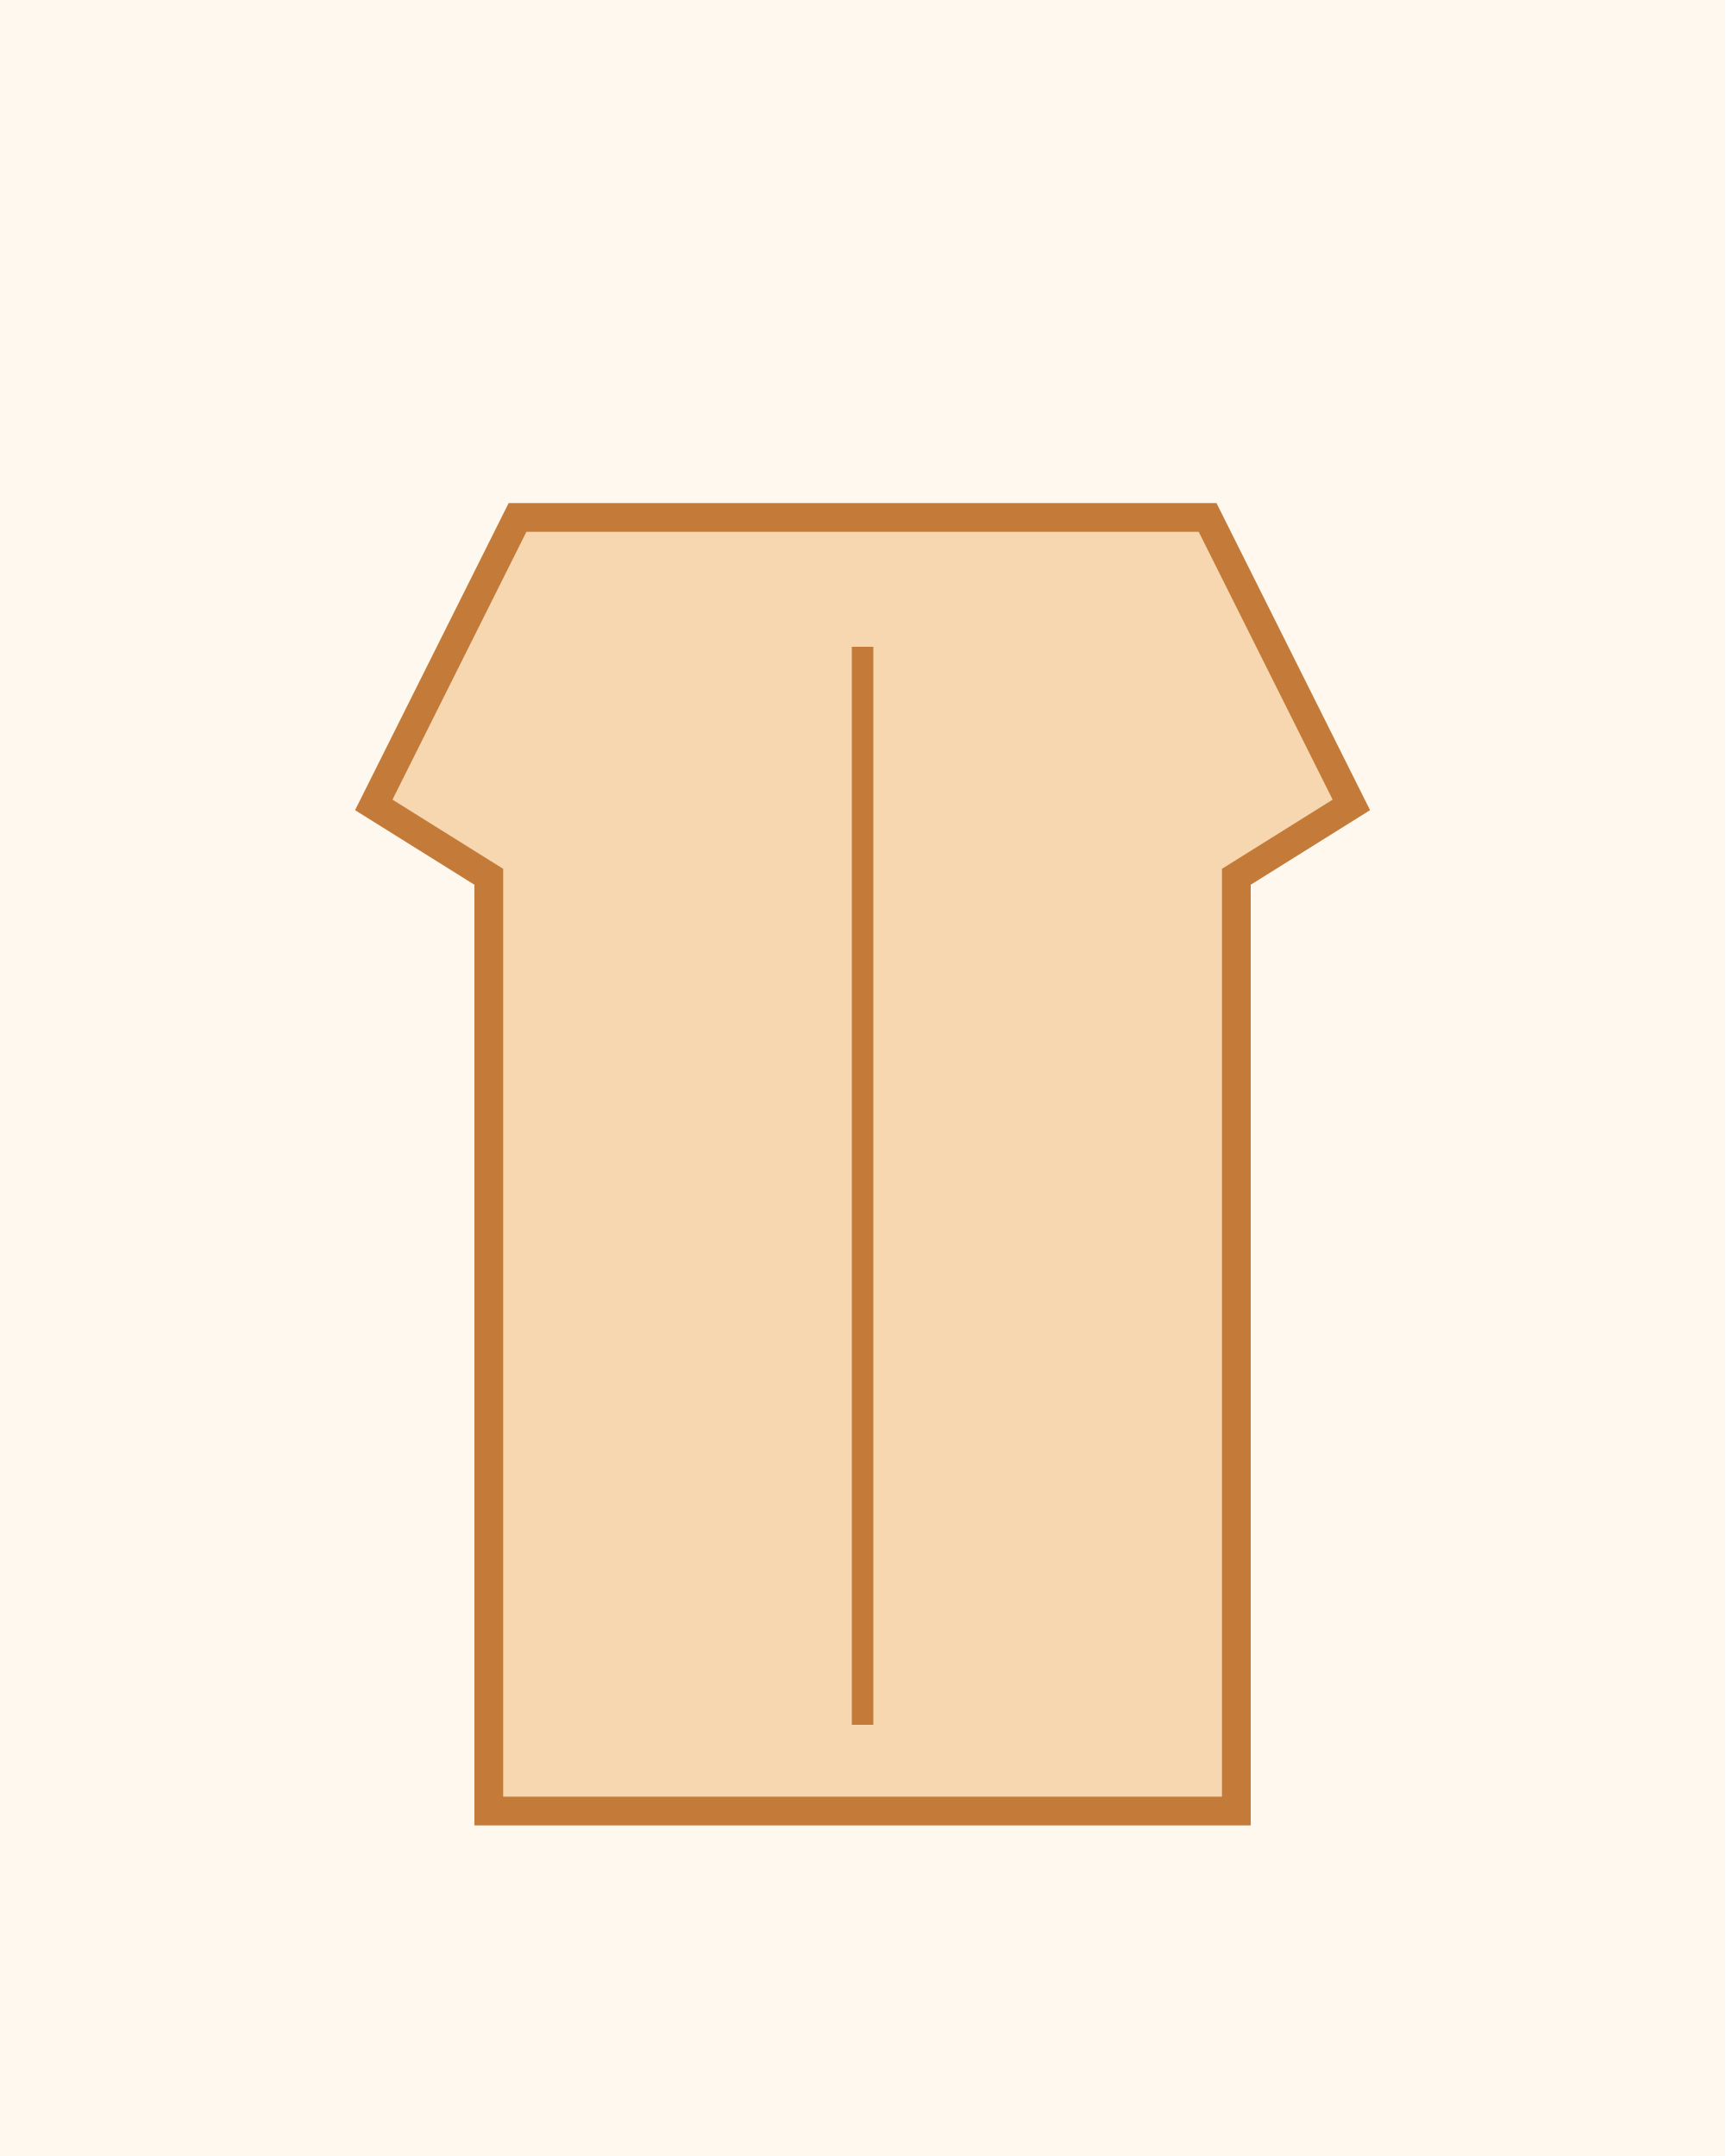
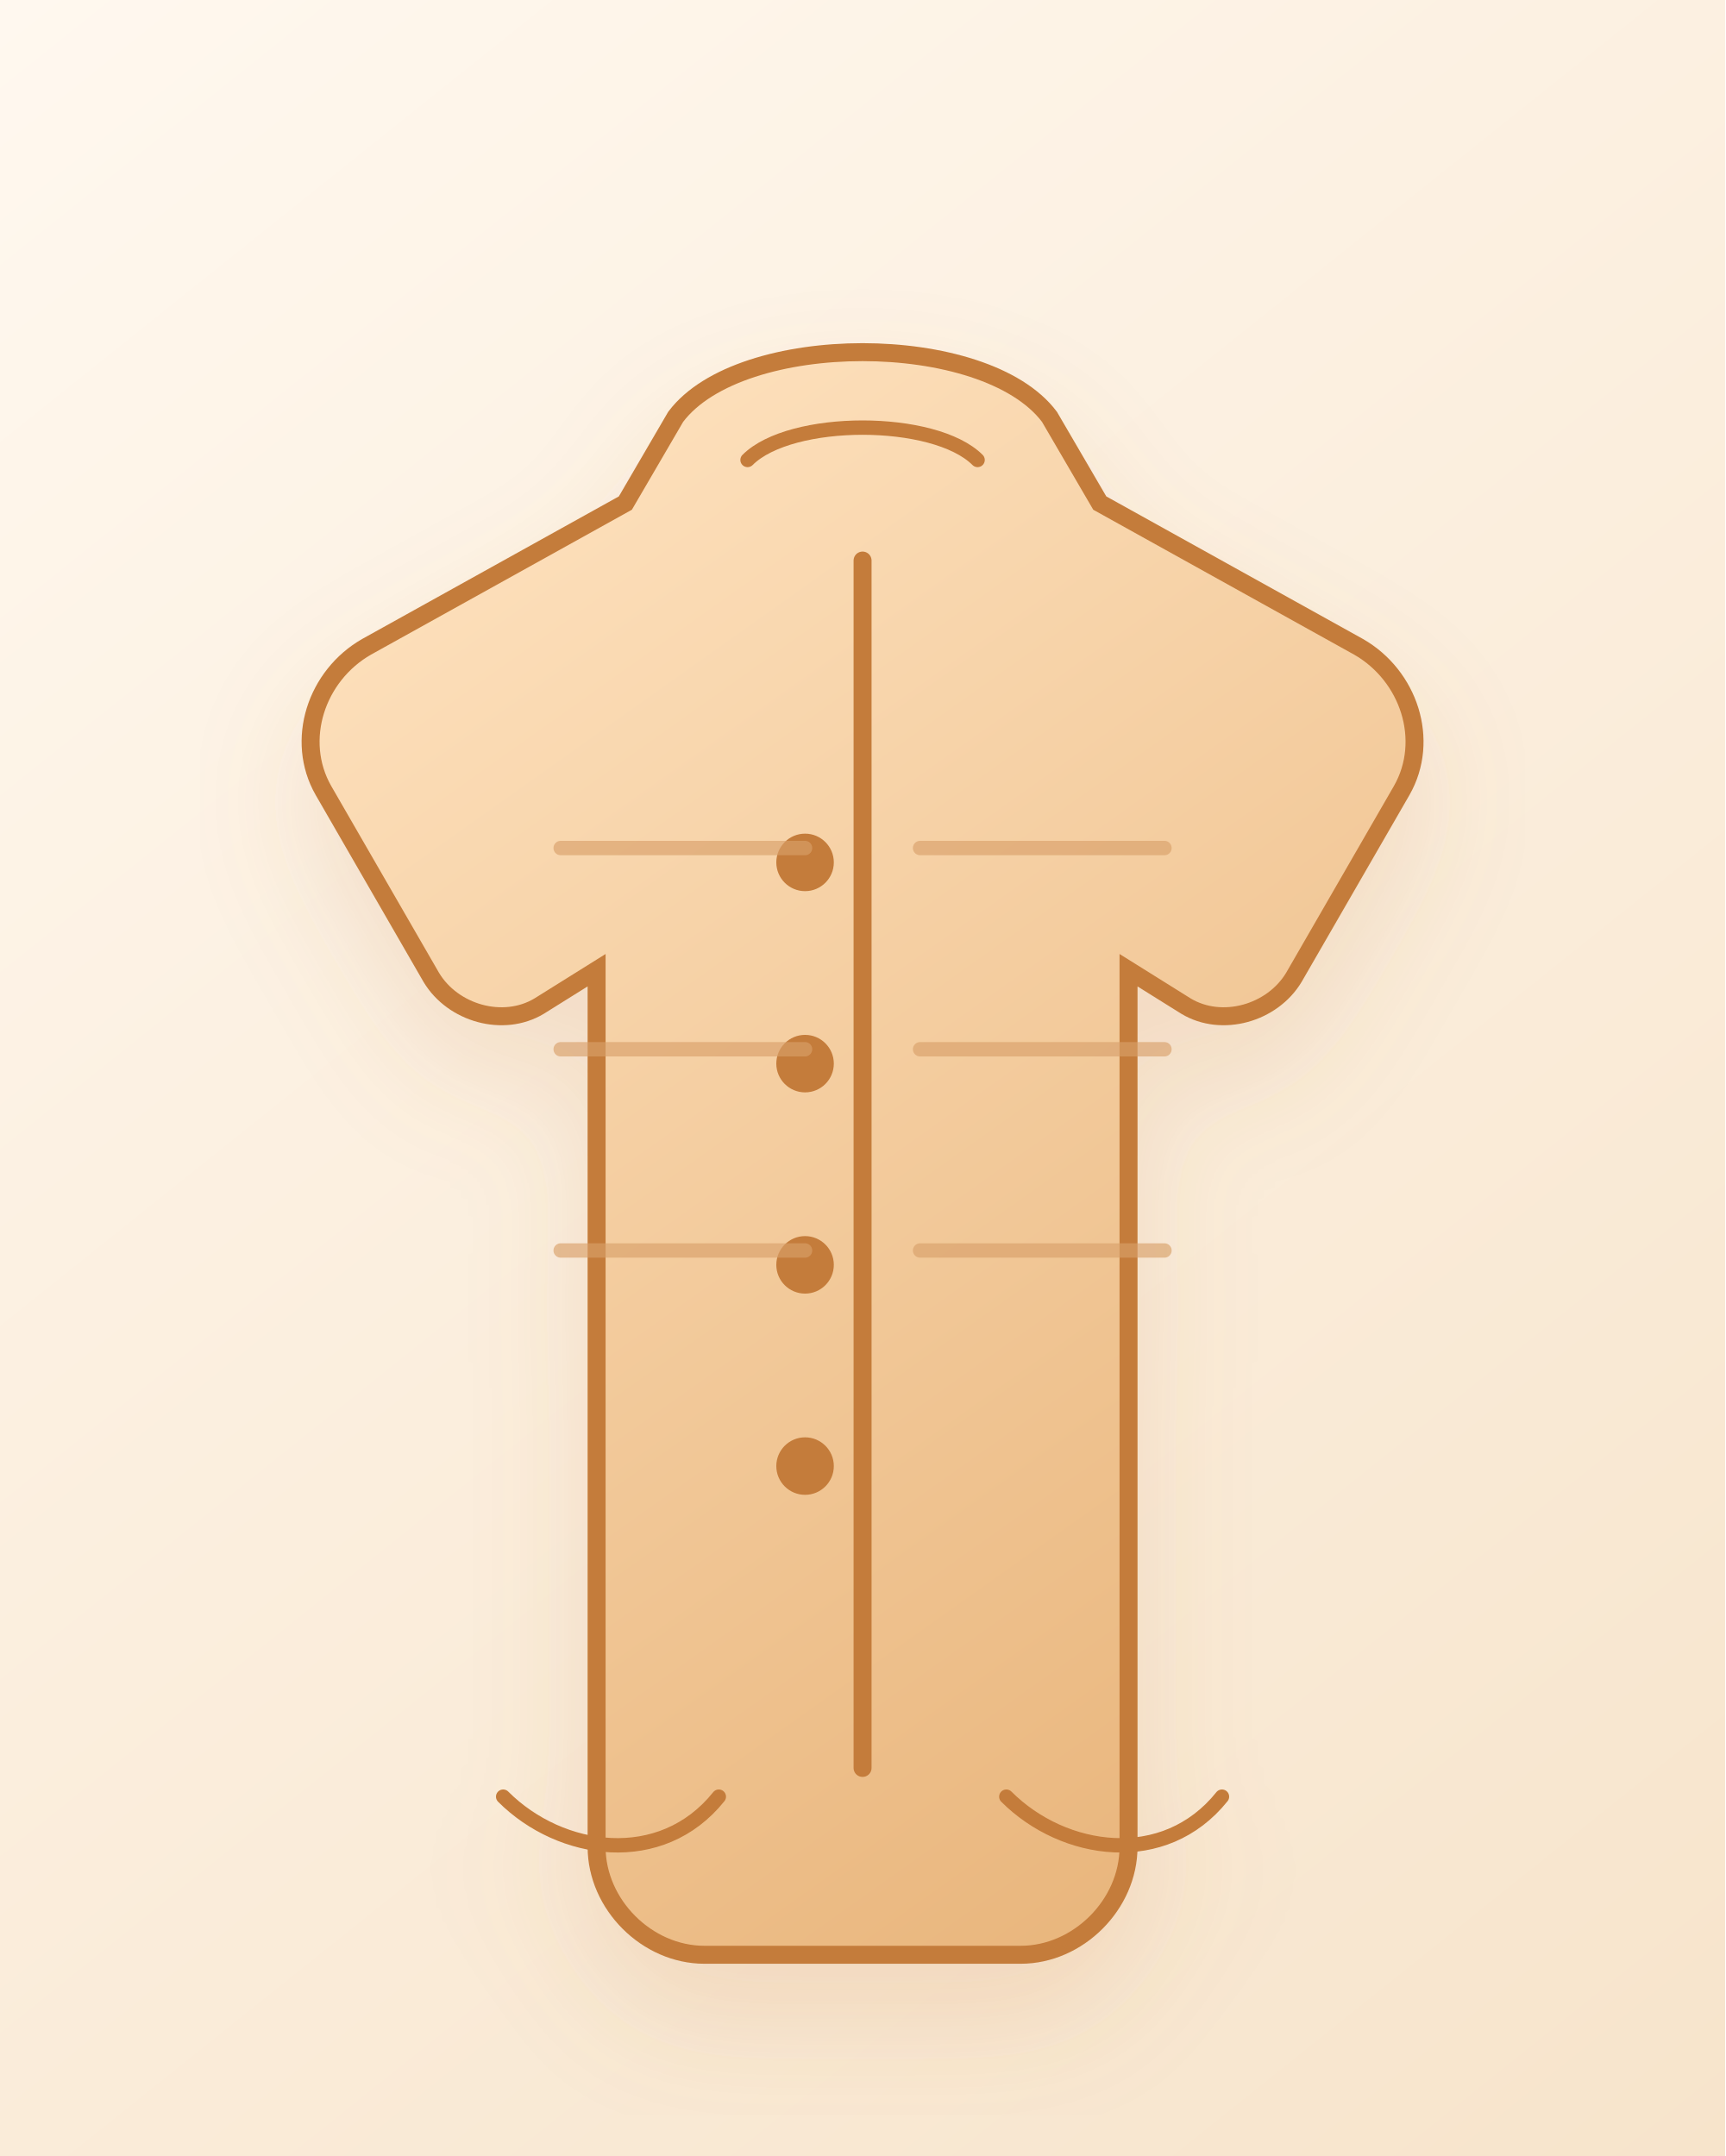
- <svg xmlns="http://www.w3.org/2000/svg" viewBox="0 0 240 300">
-   <rect width="240" height="300" fill="#fff8ef" />
-   <path d="M72 72h96l20 40-16 10v130H68V122l-16-10z" fill="#f6d7b0" stroke="#c47b3a" stroke-width="4" />
-   <path d="M120 90v150" stroke="#c47b3a" stroke-width="3" />
+ <svg xmlns="http://www.w3.org/2000/svg" viewBox="0 0 240 300" fill="none">
+   <defs>
+     <linearGradient id="card-bg" x1="0" y1="0" x2="240" y2="300" gradientUnits="userSpaceOnUse">
+       <stop stop-color="#FFF8EF" />
+       <stop offset="1" stop-color="#F7E4CB" />
+     </linearGradient>
+     <linearGradient id="card-body" x1="48" y1="55" x2="190" y2="255" gradientUnits="userSpaceOnUse">
+       <stop stop-color="#FFE4C2" />
+       <stop offset="1" stop-color="#E8B47A" />
+     </linearGradient>
+     <filter id="card-soft" x="-10%" y="-10%" width="120%" height="120%">
+       <feDropShadow dx="0" dy="8" stdDeviation="8" flood-color="#C47B3A" flood-opacity="0.16" />
+     </filter>
+   </defs>
+   <rect width="240" height="300" fill="url(#card-bg)" />
+   <g filter="url(#card-soft)">
+     <path d="M94 58c9-12 43-12 52 0l7 12 36 20c7 4 10 13 6 20l-15 26c-3 5-10 7-15 4l-8-5v122c0 8-7 15-15 15H98c-8 0-15-7-15-15V135l-8 5c-5 3-12 1-15-4L45 110c-4-7-1-16 6-20l36-20 7-12z" fill="url(#card-body)" stroke="#C47B3A" stroke-width="2.5" />
+     <path d="M120 78v168" stroke="#C47B3A" stroke-width="2.5" stroke-linecap="round" />
+     <path d="M104 64c6-6 26-6 32 0" stroke="#C47B3A" stroke-width="2" stroke-linecap="round" />
+     <circle cx="112" cy="120" r="4" fill="#C47B3A" />
+     <circle cx="112" cy="148" r="4" fill="#C47B3A" />
+     <circle cx="112" cy="176" r="4" fill="#C47B3A" />
+     <circle cx="112" cy="204" r="4" fill="#C47B3A" />
+     <path d="M78 118h34M128 118h34M78 146h34M128 146h34M78 174h34M128 174h34" stroke="#D9A06A" stroke-width="2" stroke-linecap="round" opacity="0.65" />
+     <path d="M70 250c8 8 22 10 30 0M140 250c8 8 22 10 30 0" stroke="#C47B3A" stroke-width="2" stroke-linecap="round" />
+   </g>
</svg>
